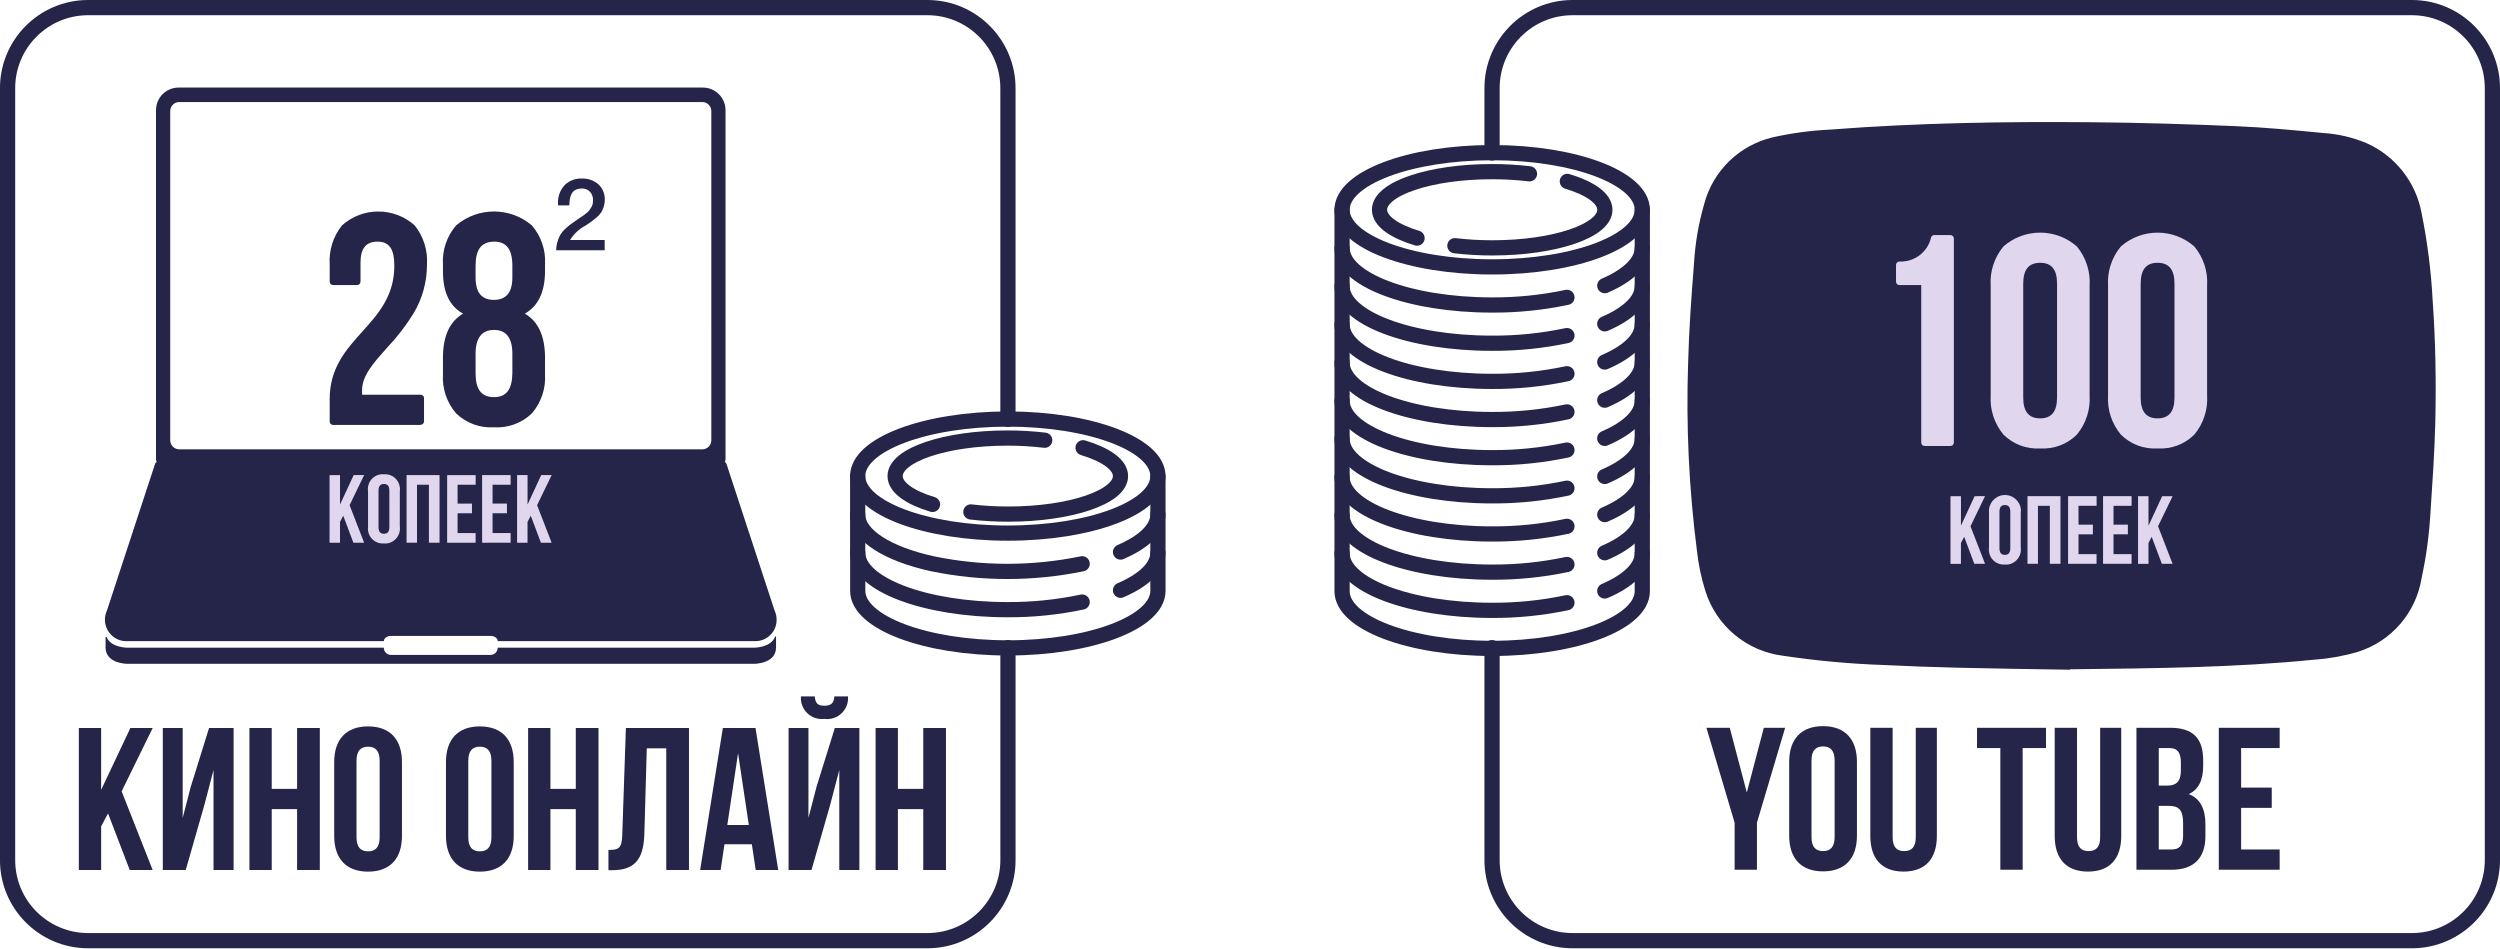
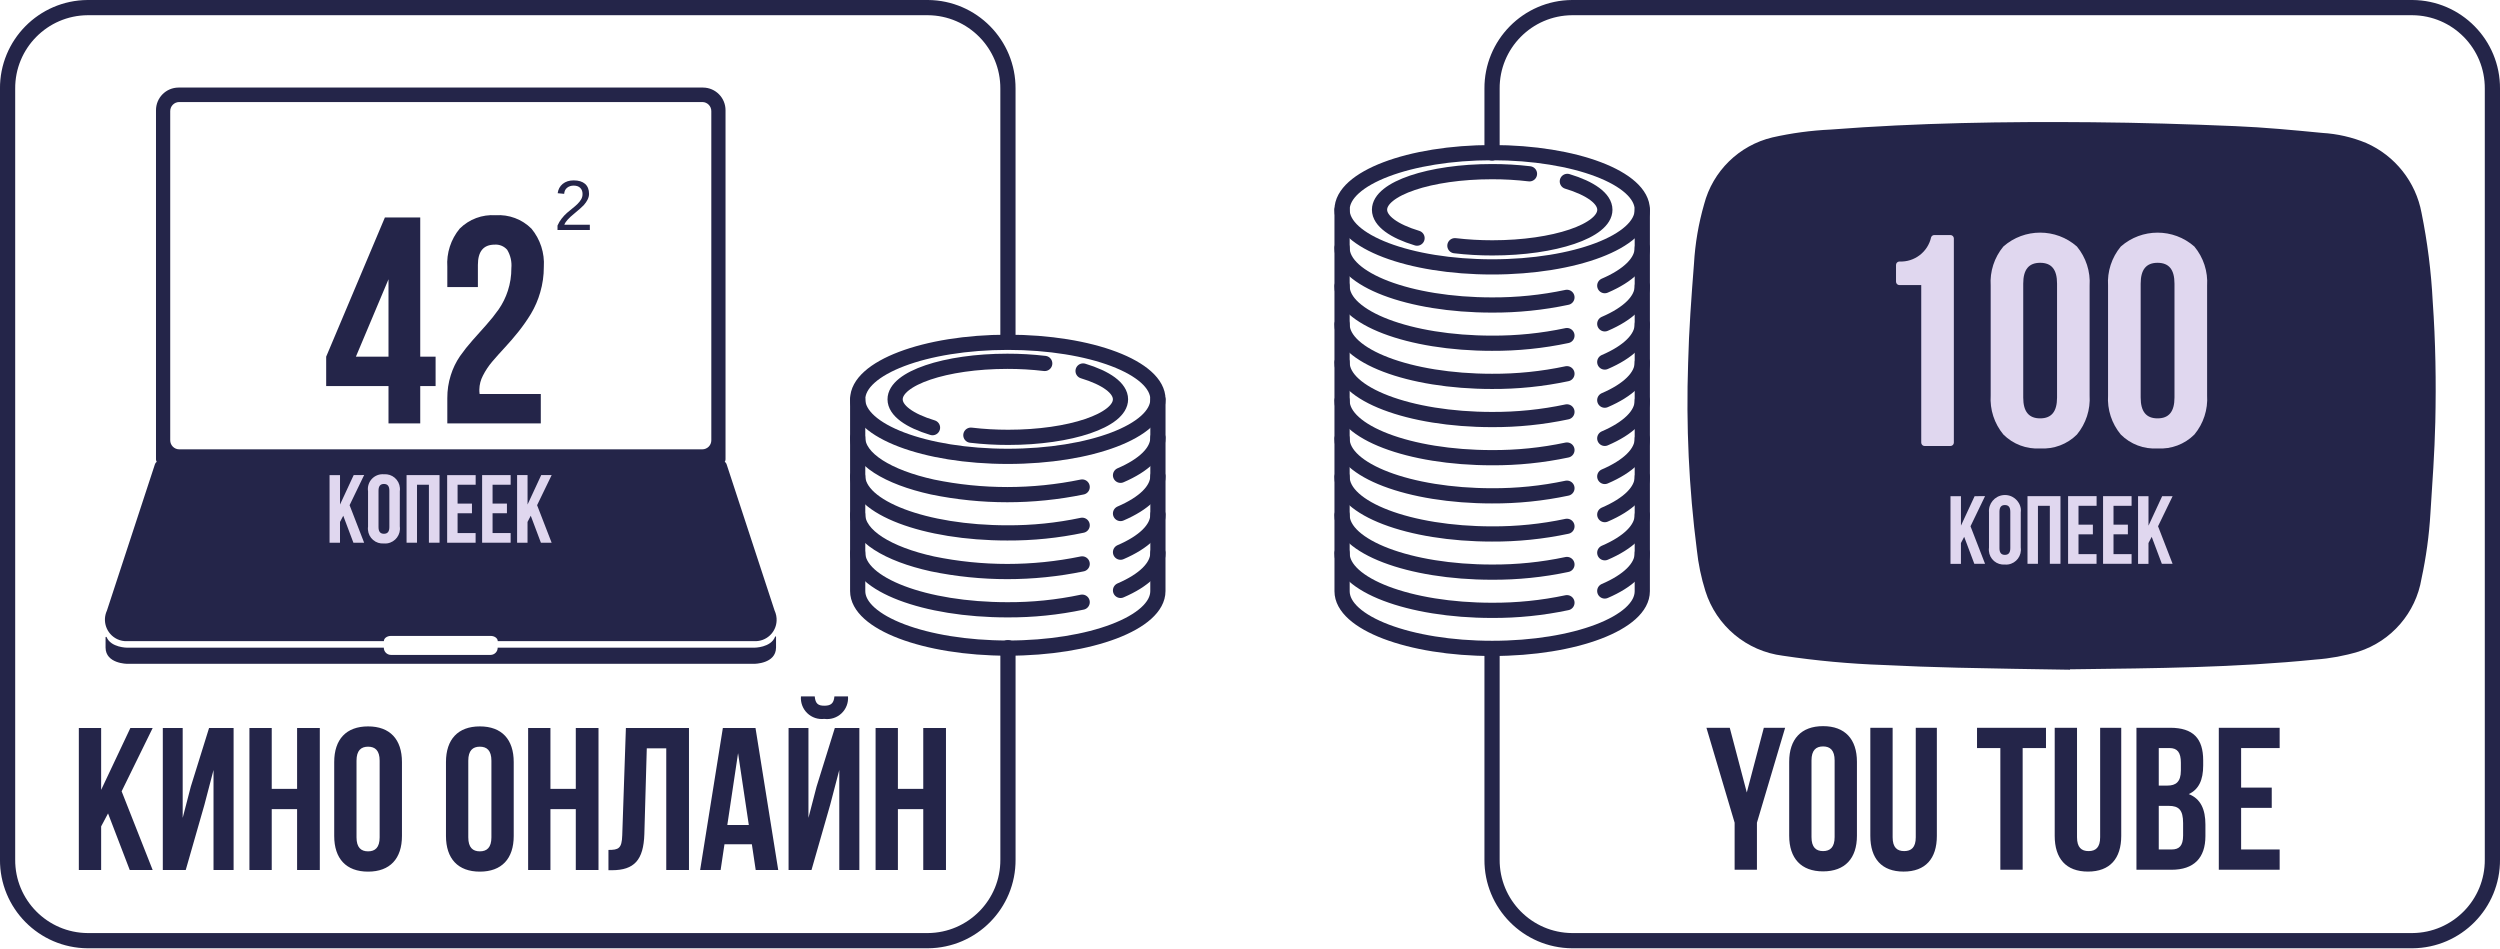
<svg xmlns="http://www.w3.org/2000/svg" width="246.5" height="93.5" viewBox="0 0 246.5 93.5">
  <g transform="translate(-38.961 -508.75)">
-     <g transform="translate(123.529 550.069)">
+     <g transform="translate(123.529 542.5)">
      <path d="M178.466,580.687c-2.263-.685-3.688-1.684-3.688-2.795,0-2.071,4.955-3.749,11.064-3.749a31.126,31.126,0,0,1,3.688.213" transform="translate(-171.088 -572.27)" fill="none" stroke="#242549" stroke-linecap="round" stroke-linejoin="round" stroke-width="1.5" />
      <path d="M197.369,575.594c2.264.684,3.689,1.683,3.689,2.794,0,2.071-4.955,3.749-11.064,3.749a31.121,31.121,0,0,1-3.689-.213" transform="translate(-175.145 -572.765)" fill="none" stroke="#242549" stroke-linecap="round" stroke-linejoin="round" stroke-width="1.5" />
      <ellipse cx="14.802" cy="5.623" rx="14.802" ry="5.623" transform="translate(0 0)" stroke-width="1.5" stroke="#242549" stroke-linecap="round" stroke-linejoin="round" fill="none" />
      <path d="M191.217,588.5a36.565,36.565,0,0,1-14.756,0c-4.411-.972-7.378-2.789-7.378-4.871v-3.749" transform="translate(-169.083 -574.23)" fill="none" stroke="#242549" stroke-linecap="round" stroke-linejoin="round" stroke-width="1.5" />
+       <path d="M191.217,588.5a36.565,36.565,0,0,1-14.756,0c-4.411-.972-7.378-2.789-7.378-4.871v-3.749" transform="translate(-169.083 -566.648)" fill="none" stroke="#242549" stroke-linecap="round" stroke-linejoin="round" stroke-width="1.5" />
      <path d="M212.766,579.877v3.749c0,1.426-1.393,2.727-3.688,3.715" transform="translate(-183.162 -574.228)" fill="none" stroke="#242549" stroke-linecap="round" stroke-linejoin="round" stroke-width="1.5" />
+       <path d="M212.766,579.877v3.749c0,1.426-1.393,2.727-3.688,3.715" transform="translate(-183.162 -566.646)" fill="none" stroke="#242549" stroke-linecap="round" stroke-linejoin="round" stroke-width="1.5" />
      <path d="M191.217,594.227a34.736,34.736,0,0,1-7.377.752c-8.15,0-14.757-2.518-14.757-5.623v-3.749" transform="translate(-169.083 -576.185)" fill="none" stroke="#242549" stroke-linecap="round" stroke-linejoin="round" stroke-width="1.5" />
+       <path d="M191.217,594.227a34.736,34.736,0,0,1-7.377.752c-8.15,0-14.757-2.518-14.757-5.623v-3.749" transform="translate(-169.083 -568.603)" fill="none" stroke="#242549" stroke-linecap="round" stroke-linejoin="round" stroke-width="1.5" />
      <path d="M212.766,585.6v3.748c0,1.427-1.393,2.728-3.688,3.715" transform="translate(-183.162 -576.181)" fill="none" stroke="#242549" stroke-linecap="round" stroke-linejoin="round" stroke-width="1.5" />
-       <path d="M198.688,591.331v3.749c0,3.1-6.627,5.623-14.8,5.623s-14.8-2.517-14.8-5.623v-3.749" transform="translate(-169.083 -578.14)" fill="none" stroke="#242549" stroke-linecap="round" stroke-linejoin="round" stroke-width="1.5" />
+       <path d="M212.766,585.6v3.748c0,1.427-1.393,2.728-3.688,3.715" transform="translate(-183.162 -568.599)" fill="none" stroke="#242549" stroke-linecap="round" stroke-linejoin="round" stroke-width="1.5" />
+       <path d="M169.083,591.331v3.749c0,3.1,6.627,5.623,14.8,5.623s14.8-2.517,14.8-5.623v-3.749" transform="translate(-169.083 -570.55)" fill="none" stroke="#242549" stroke-linecap="round" stroke-linejoin="round" stroke-width="1.5" />
    </g>
    <g transform="translate(171.288 523.8)">
      <path d="M271.054,535.628c2.269.684,3.7,1.687,3.7,2.8,0,2.074-4.964,3.755-11.086,3.755a31.22,31.22,0,0,1-3.7-.213" transform="translate(-248.842 -532.793)" fill="none" stroke="#242549" stroke-linecap="round" stroke-linejoin="round" stroke-width="1.5" />
      <path d="M252.2,540.724c-2.269-.685-3.7-1.688-3.7-2.8,0-2.075,4.964-3.755,11.086-3.755a31.08,31.08,0,0,1,3.7.214" transform="translate(-244.806 -532.295)" fill="none" stroke="#242549" stroke-linecap="round" stroke-linejoin="round" stroke-width="1.5" />
      <ellipse cx="14.802" cy="5.633" rx="14.802" ry="5.633" fill="none" stroke="#242549" stroke-linecap="round" stroke-linejoin="round" stroke-width="1.5" />
      <path d="M264.972,548.514a34.77,34.77,0,0,1-7.391.754c-8.165,0-14.783-2.523-14.783-5.633v-3.755" transform="translate(-242.798 -534.245)" fill="none" stroke="#242549" stroke-linecap="round" stroke-linejoin="round" stroke-width="1.5" />
      <path d="M286.475,539.879v3.755c0,1.428-1.4,2.737-3.7,3.726" transform="translate(-256.872 -534.245)" fill="none" stroke="#242549" stroke-linecap="round" stroke-linejoin="round" stroke-width="1.5" />
      <path d="M264.972,554.24a34.77,34.77,0,0,1-7.391.754c-8.165,0-14.783-2.523-14.783-5.633V545.6" transform="translate(-242.798 -536.201)" fill="none" stroke="#242549" stroke-linecap="round" stroke-linejoin="round" stroke-width="1.5" />
      <path d="M286.475,545.6v3.755c0,1.428-1.4,2.737-3.7,3.726" transform="translate(-256.872 -536.2)" fill="none" stroke="#242549" stroke-linecap="round" stroke-linejoin="round" stroke-width="1.5" />
      <path d="M264.972,559.952a34.758,34.758,0,0,1-7.391.754c-8.165,0-14.783-2.523-14.783-5.634v-3.755" transform="translate(-242.798 -538.152)" fill="none" stroke="#242549" stroke-linecap="round" stroke-linejoin="round" stroke-width="1.5" />
      <path d="M286.475,551.316v3.755c0,1.428-1.4,2.737-3.7,3.726" transform="translate(-256.872 -538.151)" fill="none" stroke="#242549" stroke-linecap="round" stroke-linejoin="round" stroke-width="1.5" />
      <path d="M264.972,565.664a34.774,34.774,0,0,1-7.391.754c-8.165,0-14.783-2.523-14.783-5.634v-3.755" transform="translate(-242.798 -540.102)" fill="none" stroke="#242549" stroke-linecap="round" stroke-linejoin="round" stroke-width="1.5" />
      <path d="M286.475,557.028v3.755c0,1.428-1.4,2.737-3.7,3.726" transform="translate(-256.872 -540.102)" fill="none" stroke="#242549" stroke-linecap="round" stroke-linejoin="round" stroke-width="1.5" />
      <path d="M264.972,571.378a34.73,34.73,0,0,1-7.391.754c-8.165,0-14.783-2.522-14.783-5.633v-3.755" transform="translate(-242.798 -542.054)" fill="none" stroke="#242549" stroke-linecap="round" stroke-linejoin="round" stroke-width="1.5" />
      <path d="M286.475,562.74V566.5c0,1.428-1.4,2.737-3.7,3.726" transform="translate(-256.872 -542.053)" fill="none" stroke="#242549" stroke-linecap="round" stroke-linejoin="round" stroke-width="1.5" />
      <path d="M264.972,577.089a34.726,34.726,0,0,1-7.391.754c-8.165,0-14.783-2.523-14.783-5.633v-3.755" transform="translate(-242.798 -544.004)" fill="none" stroke="#242549" stroke-linecap="round" stroke-linejoin="round" stroke-width="1.5" />
      <path d="M286.475,568.452v3.755c0,1.428-1.4,2.737-3.7,3.726" transform="translate(-256.872 -544.004)" fill="none" stroke="#242549" stroke-linecap="round" stroke-linejoin="round" stroke-width="1.5" />
      <path d="M264.972,582.8a34.73,34.73,0,0,1-7.391.754c-8.165,0-14.783-2.523-14.783-5.633v-3.755" transform="translate(-242.798 -545.955)" fill="none" stroke="#242549" stroke-linecap="round" stroke-linejoin="round" stroke-width="1.5" />
      <path d="M286.475,574.164v3.755c0,1.428-1.4,2.737-3.7,3.726" transform="translate(-256.872 -545.954)" fill="none" stroke="#242549" stroke-linecap="round" stroke-linejoin="round" stroke-width="1.5" />
      <path d="M264.972,588.515a34.8,34.8,0,0,1-7.391.754c-8.165,0-14.783-2.523-14.783-5.634V579.88" transform="translate(-242.798 -547.906)" fill="none" stroke="#242549" stroke-linecap="round" stroke-linejoin="round" stroke-width="1.5" />
      <path d="M286.475,579.876v3.755c0,1.428-1.4,2.737-3.7,3.726" transform="translate(-256.872 -547.905)" fill="none" stroke="#242549" stroke-linecap="round" stroke-linejoin="round" stroke-width="1.5" />
      <path d="M264.972,594.236a34.813,34.813,0,0,1-7.391.754c-8.165,0-14.783-2.523-14.783-5.634V585.6" transform="translate(-242.798 -549.86)" fill="none" stroke="#242549" stroke-linecap="round" stroke-linejoin="round" stroke-width="1.5" />
      <path d="M286.475,585.6v3.755c0,1.428-1.4,2.738-3.7,3.726" transform="translate(-256.872 -549.86)" fill="none" stroke="#242549" stroke-linecap="round" stroke-linejoin="round" stroke-width="1.5" />
      <path d="M272.4,591.3v3.755c0,3.111-6.627,5.634-14.8,5.634s-14.8-2.523-14.8-5.634V591.3" transform="translate(-242.798 -551.808)" fill="none" stroke="#242549" stroke-linecap="round" stroke-linejoin="round" stroke-width="1.5" />
    </g>
    <path d="M-25.72,0h2.2V-4.64L-20.74-14h-2.1l-1.68,6.38L-26.2-14h-2.3l2.78,9.36Zm7.58-10.78c0-1,.44-1.38,1.14-1.38s1.14.38,1.14,1.38v7.56c0,1-.44,1.38-1.14,1.38s-1.14-.38-1.14-1.38Zm-2.2,7.42c0,2.24,1.18,3.52,3.34,3.52s3.34-1.28,3.34-3.52v-7.28c0-2.24-1.18-3.52-3.34-3.52s-3.34,1.28-3.34,3.52Zm8-10.64V-3.34c0,2.24,1.12,3.52,3.28,3.52S-5.78-1.1-5.78-3.34V-14H-7.86V-3.2c0,1-.44,1.36-1.14,1.36s-1.14-.36-1.14-1.36V-14Zm10.52,2H.48V0h2.2V-12h2.3v-2h-6.8Zm7.66-2V-3.34C5.84-1.1,6.96.18,9.12.18S12.4-1.1,12.4-3.34V-14H10.32V-3.2c0,1-.44,1.36-1.14,1.36S8.04-2.2,8.04-3.2V-14Zm11.38,0H13.9V0h3.46c2.2,0,3.34-1.16,3.34-3.32V-4.46c0-1.48-.46-2.54-1.64-3,.98-.46,1.42-1.38,1.42-2.82v-.5C20.48-12.94,19.5-14,17.22-14Zm-.14,7.7c1,0,1.42.4,1.42,1.7v1.22C18.5-2.34,18.1-2,17.36-2H16.1V-6.3Zm.08-5.7c.78,0,1.12.44,1.12,1.44v.78c0,1.12-.5,1.48-1.32,1.48H16.1V-12Zm7.06,0h3.8v-2h-6V0h6V-2h-3.8V-6.1h3.02v-2H24.22Z" transform="translate(235.715 594.508)" fill="#242549" />
    <path d="M5.82,0H8.08L5.02-7.76,8.08-14H5.88L3-7.9V-14H.8V0H3V-4.3l.68-1.28Zm7.36-6.42.9-3.44V0h1.98V-14H13.64l-1.8,5.78-.8,3.08V-14H9.08V0h2.26ZM19.82-6h2.5V0h2.24V-14H22.32v6h-2.5v-6h-2.2V0h2.2Zm8.36-4.78c0-1,.44-1.38,1.14-1.38s1.14.38,1.14,1.38v7.56c0,1-.44,1.38-1.14,1.38s-1.14-.38-1.14-1.38Zm-2.2,7.42c0,2.24,1.18,3.52,3.34,3.52s3.34-1.28,3.34-3.52v-7.28c0-2.24-1.18-3.52-3.34-3.52s-3.34,1.28-3.34,3.52ZM39.2-10.78c0-1,.44-1.38,1.14-1.38s1.14.38,1.14,1.38v7.56c0,1-.44,1.38-1.14,1.38S39.2-2.22,39.2-3.22ZM37-3.36C37-1.12,38.18.16,40.34.16s3.34-1.28,3.34-3.52v-7.28c0-2.24-1.18-3.52-3.34-3.52S37-12.88,37-10.64ZM47.3-6h2.5V0h2.24V-14H49.8v6H47.3v-6H45.1V0h2.2ZM53.02.02h.34c2.2,0,3.12-1,3.2-3.56L56.8-12h1.92V0h2.24V-14H54.74L54.38-3.42c-.04,1.3-.36,1.44-1.36,1.44ZM67.52-14H64.3L62.06,0h2.02l.38-2.54h2.7L67.54,0h2.22ZM65.8-11.52l1.06,7.08H64.74ZM73.04,0H70.78V-14h1.96v8.86l.8-3.08L75.34-14h2.42V0H75.78V-9.86l-.9,3.44ZM75.3-17.12c-.06.74-.4.92-1,.92-.58,0-.88-.18-.94-.92H72a2.064,2.064,0,0,0,2.3,2.22,2.067,2.067,0,0,0,2.34-2.22ZM81.56-6h2.5V0H86.3V-14H84.06v6h-2.5v-6h-2.2V0h2.2Z" transform="translate(45.934 594.533)" fill="#242549" />
    <path d="M122.832,589.625Z" transform="translate(-29.267 -27.486)" fill="#e0d7ef" />
    <g transform="translate(49.308 517.384)">
      <path d="M116.235,521.473H64.5a2.231,2.231,0,0,0-2.213,2.249v34.4a.446.446,0,0,0,.443.45H118a.446.446,0,0,0,.443-.45v-34.4A2.231,2.231,0,0,0,116.235,521.473Zm.807,34.771a.891.891,0,0,1-.884.9H64.574a.892.892,0,0,1-.884-.9h0V523.8a.892.892,0,0,1,.884-.9h51.583a.892.892,0,0,1,.884.9h0Z" transform="translate(-57.253 -521.473)" fill="#242549" />
      <path d="M118.578,604.767h-25.3a.707.707,0,0,1-.7.712H82.75a.706.706,0,0,1-.7-.712h-25.3s-1.606,0-2.035-1.045a.054.054,0,0,0-.1.02v1.015c.01,1.6,2.14,1.6,2.14,1.6h61.827s2.131,0,2.141-1.6V603.71a.05.05,0,0,0-.04-.057.049.049,0,0,0-.056.04h0C120.216,604.767,118.578,604.767,118.578,604.767Z" transform="translate(-54.553 -549.539)" fill="#242549" />
      <path d="M120.549,592.141l-4.734-14.431a.442.442,0,0,0-.419-.308H59.871a.442.442,0,0,0-.419.308l-4.734,14.431a2.132,2.132,0,0,0,1.005,2.816,2.059,2.059,0,0,0,1,.2h25.3c0-.285.314-.516.7-.516h9.829c.385,0,.7.231.7.516h25.3a2.1,2.1,0,0,0,2.195-2A2.155,2.155,0,0,0,120.549,592.141Z" transform="translate(-54.521 -540.574)" fill="#242549" />
-       <path d="M104.912,561.3a4.941,4.941,0,0,1-3.732-1.368,5.4,5.4,0,0,1-1.3-3.863v-1.634c0-2.124.667-3.582,1.985-4.338-1.336-.738-1.985-2.11-1.985-4.191v-.653a5.4,5.4,0,0,1,1.3-3.863,5.772,5.772,0,0,1,7.464,0,5.4,5.4,0,0,1,1.3,3.863v.653c0,2.036-.674,3.446-1.99,4.191,1.321.755,1.99,2.216,1.99,4.338v1.634a5.4,5.4,0,0,1-1.3,3.863A4.94,4.94,0,0,1,104.912,561.3Zm0-9.6c-1.2,0-1.814.79-1.814,2.347v1.931c0,1.6.577,2.347,1.814,2.347,1.21,0,1.787-.746,1.812-2.347v-1.931C106.725,552.488,106.115,551.7,104.912,551.7Zm0-8.7c-1.238,0-1.814.755-1.814,2.378v1.159c0,1.479.594,2.2,1.814,2.2,1.2,0,1.812-.74,1.812-2.2v-1.159c0-1.63-.577-2.386-1.812-2.386Zm-7.232,18.067H89.044a.335.335,0,0,1-.332-.337h0V558.51c0-3.076,1.636-4.889,3.21-6.637,1.556-1.726,3.163-3.51,3.163-6.5,0-1.662-.5-2.379-1.665-2.379-1.122,0-1.668.671-1.668,2.053v1.891a.336.336,0,0,1-.332.337H89.044a.335.335,0,0,1-.332-.337h0v-1.683a5.6,5.6,0,0,1,1.214-3.863,5.371,5.371,0,0,1,7.164,0,5.593,5.593,0,0,1,1.215,3.863A9.338,9.338,0,0,1,97,550.036a20.731,20.731,0,0,1-2.658,3.448h0c-1.308,1.466-2.437,2.725-2.437,4.16v.446h5.779a.33.33,0,0,1,.329.33v2.3a.334.334,0,0,1-.333.331Z" transform="translate(-66.552 -527.803)" fill="#242549" />
      <g transform="translate(22.148 38.123)">
        <path d="M97.681,581.053a1.48,1.48,0,0,0,.008-.338,1.46,1.46,0,0,0-1.574-1.341,1.458,1.458,0,0,0-1.567,1.679v3.466a1.376,1.376,0,0,0-.008.338,1.457,1.457,0,0,0,1.573,1.339h0a1.43,1.43,0,0,0,.332-.009,1.47,1.47,0,0,0,1.234-1.667h0Zm-1.031,3.533c0,.442-.176.656-.535.656s-.534-.215-.534-.656v-3.6c0-.442.175-.657.534-.657h0c.361,0,.535.215.535.658Z" transform="translate(-90.754 -579.368)" fill="#e0d7ef" />
        <path d="M120.645,579.5h-1.03l-1.347,2.906V579.5h-1.031v6.67h1.028V584.12l.319-.611,1,2.659h1.058l-1.433-3.7Z" transform="translate(-98.746 -579.414)" fill="#e0d7ef" />
        <path d="M100.417,586.166h1.03V580.45h1.174v5.716h1.048V579.5h-3.252Z" transform="translate(-92.825 -579.412)" fill="#e0d7ef" />
        <path d="M91.078,579.5l-1.347,2.906V579.5H88.7v6.671h1.03v-2.053l.321-.611,1,2.659h1.058l-1.433-3.7,1.435-2.974Z" transform="translate(-88.701 -579.412)" fill="#e0d7ef" />
        <path d="M111.914,586.166h2.812v-.952h-1.782V583.26h1.417v-.952h-1.417V580.45h1.782V579.5h-2.812Z" transform="translate(-96.872 -579.412)" fill="#e0d7ef" />
        <path d="M106.593,586.166H109.4v-.952h-1.778V583.26h1.417v-.952h-1.417V580.45h1.783V579.5h-2.811Z" transform="translate(-94.999 -579.412)" fill="#e0d7ef" />
      </g>
-       <path d="M5.01-1.01V0H.23A3.144,3.144,0,0,1,.36-.86a3.389,3.389,0,0,1,.275-.665,2.4,2.4,0,0,1,.46-.56,7.028,7.028,0,0,1,.55-.47q.245-.185.675-.475l.295-.2q.265-.175.325-.22t.27-.21a1.311,1.311,0,0,0,.275-.265q.065-.1.18-.27a1.023,1.023,0,0,0,.155-.345,1.68,1.68,0,0,0,.04-.375,1.191,1.191,0,0,0-.305-.865A1.1,1.1,0,0,0,2.73-6.09a1.3,1.3,0,0,0-.52.1.907.907,0,0,0-.345.245,1.2,1.2,0,0,0-.205.385,2.19,2.19,0,0,0-.105.445q-.025.21-.035.49H.41v-.18a2.491,2.491,0,0,1,.635-1.8A2.26,2.26,0,0,1,2.76-7.07a2.316,2.316,0,0,1,1.64.575A1.981,1.981,0,0,1,5.02-4.97a2.147,2.147,0,0,1-.12.72,2.677,2.677,0,0,1-.255.55,2.413,2.413,0,0,1-.465.49q-.33.28-.49.39t-.59.4A3.878,3.878,0,0,0,1.6-1.01Z" transform="translate(44.264 16.042)" fill="#242549" />
+       <text transform="translate(44.264 18.042)" fill="#242549" font-size="7" font-family="ArialMT, Arial" baseline-shift="4">
+         <tspan x="0" y="0">2</tspan>
+       </text>
    </g>
    <path d="M365.694,589.625Z" transform="translate(-114.784 -27.486)" fill="#e0d7ef" />
    <g transform="translate(205.342 520.79)">
      <path d="M333.1,580.64c-3.7-.062-7.394-.107-11.09-.2q-3.641-.084-7.28-.265a86.794,86.794,0,0,1-9.954-.917,9.2,9.2,0,0,1-7.63-6.366,20.662,20.662,0,0,1-.845-4.055,114.154,114.154,0,0,1-.861-18.432c.08-3.265.323-6.529.577-9.786a26.706,26.706,0,0,1,1-5.876,9.157,9.157,0,0,1,6.73-6.589,33.07,33.07,0,0,1,5.739-.774c8.585-.662,17.185-.8,25.785-.722,4.715.041,9.422.186,14.13.384,2.858.12,5.711.391,8.563.668a13.4,13.4,0,0,1,4.334.994,9.409,9.409,0,0,1,5.459,6.9,59.149,59.149,0,0,1,1.1,8.731c.281,3.958.345,7.919.255,11.887-.069,3-.288,6-.481,8.995a42.379,42.379,0,0,1-.879,6.437,9.133,9.133,0,0,1-6.208,7.2,19.462,19.462,0,0,1-4.233.782c-7.909.8-15.847.861-23.784.957h-.435Z" transform="translate(-295.372 -526.645)" fill="#242549" />
      <g transform="translate(25.939 36.796)">
        <path d="M344.382,584.211a1.481,1.481,0,0,0,.008-.338,1.58,1.58,0,0,0-3.141.338v3.466a1.44,1.44,0,0,0-.008.338,1.458,1.458,0,0,0,1.573,1.339h0a1.435,1.435,0,0,0,.332-.009,1.471,1.471,0,0,0,1.234-1.667h0Zm-1.031,3.533c0,.442-.176.656-.535.656s-.534-.215-.534-.656v-3.6c0-.443.175-.657.534-.657h0c.361,0,.535.215.535.658Z" transform="translate(-337.455 -582.526)" fill="#e0d7ef" />
        <path d="M367.346,582.661h-1.03l-1.347,2.906v-2.906h-1.03v6.67h1.028v-2.053l.318-.611,1,2.66h1.059l-1.434-3.7Z" transform="translate(-345.447 -582.572)" fill="#e0d7ef" />
        <path d="M347.117,589.324h1.03v-5.717h1.173v5.717h1.049v-6.669h-3.252Z" transform="translate(-339.526 -582.57)" fill="#e0d7ef" />
        <path d="M337.779,582.659l-1.347,2.906v-2.906H335.4v6.67h1.03v-2.053l.32-.611,1,2.66h1.058l-1.434-3.7,1.435-2.974Z" transform="translate(-335.402 -582.57)" fill="#e0d7ef" />
        <path d="M358.615,589.324h2.812v-.952h-1.782v-1.955h1.417v-.952h-1.417v-1.858h1.782v-.952h-2.812Z" transform="translate(-343.573 -582.57)" fill="#e0d7ef" />
        <path d="M353.293,589.324H356.1v-.952h-1.779v-1.955h1.417v-.952h-1.417v-1.858h1.784v-.952h-2.811Z" transform="translate(-341.7 -582.57)" fill="#e0d7ef" />
      </g>
      <path d="M352.9,564.469a4.716,4.716,0,0,1-3.625-1.369,5.5,5.5,0,0,1-1.258-3.863V548.422a5.5,5.5,0,0,1,1.258-3.863,5.489,5.489,0,0,1,7.252,0,5.5,5.5,0,0,1,1.257,3.863v10.815a5.5,5.5,0,0,1-1.257,3.863,4.723,4.723,0,0,1-3.632,1.369Zm0-18.305c-1.122,0-1.667.671-1.667,2.053V559.45c0,1.38.544,2.053,1.667,2.053s1.667-.671,1.667-2.053V548.217c0-1.386-.546-2.053-1.672-2.053Zm-11.578,18.305A4.727,4.727,0,0,1,337.7,563.1a5.5,5.5,0,0,1-1.256-3.863V548.422a5.5,5.5,0,0,1,1.251-3.864,5.487,5.487,0,0,1,7.252,0,5.509,5.509,0,0,1,1.251,3.863v10.815a5.509,5.509,0,0,1-1.251,3.863,4.716,4.716,0,0,1-3.624,1.369Zm0-18.305c-1.122,0-1.669.671-1.669,2.053V559.45c0,1.38.547,2.053,1.669,2.053s1.666-.671,1.666-2.053V548.217C342.99,546.831,342.447,546.164,341.324,546.164Zm-8.843,18.065H329.93a.335.335,0,0,1-.333-.336h0V548.362h-2.154a.335.335,0,0,1-.333-.338h0v-1.651a.34.34,0,0,1,.327-.336,3.056,3.056,0,0,0,3.134-2.387.33.33,0,0,1,.309-.222h1.6a.335.335,0,0,1,.333.338h0v20.126a.335.335,0,0,1-.333.335Z" transform="translate(-306.544 -532.292)" fill="#e0d7ef" />
    </g>
-     <path d="M265.641,523.837V517.5a7.946,7.946,0,0,1,7.891-8h82.853a7.946,7.946,0,0,1,7.891,8v76a7.946,7.946,0,0,1-7.891,8H273.532a7.946,7.946,0,0,1-7.891-8V572.61" transform="translate(-79.564)" fill="none" stroke="#242549" stroke-linecap="round" stroke-linejoin="round" stroke-width="1.5" />
-     <path d="M138.346,572.61V593.5a7.946,7.946,0,0,1-7.891,8H47.6a7.946,7.946,0,0,1-7.891-8v-76a7.946,7.946,0,0,1,7.891-8h82.853a7.946,7.946,0,0,1,7.891,8v32.6" fill="none" stroke="#242549" stroke-linecap="round" stroke-linejoin="round" stroke-width="1.5" />
+     <path d="M265.641,523.837V517.5a7.946,7.946,0,0,1,7.891-8h82.853a7.946,7.946,0,0,1,7.891,8v76a7.946,7.946,0,0,1-7.891,8H273.532a7.946,7.946,0,0,1-7.891-8V573" transform="translate(-79.564)" fill="none" stroke="#242549" stroke-linecap="round" stroke-linejoin="round" stroke-width="1.5" />
+     <path d="M138.346,572.61V593.5a7.946,7.946,0,0,1-7.891,8H47.6a7.946,7.946,0,0,1-7.891-8v-76a7.946,7.946,0,0,1,7.891-8h82.853a7.946,7.946,0,0,1,7.891,8v24.6" fill="none" stroke="#242549" stroke-linecap="round" stroke-linejoin="round" stroke-width="1.5" />
+     <path d="M.411-3.682v-2.9L6.2-20.306H9.686V-6.584H11.2v2.9H9.686V0H6.556V-3.682Zm2.931-2.9H6.556v-7.632ZM12.355,0V-2.492A7.319,7.319,0,0,1,12.7-4.765a7.023,7.023,0,0,1,.906-1.869A17.13,17.13,0,0,1,14.84-8.192q.673-.758,1.345-1.508a16.964,16.964,0,0,0,1.232-1.543,7,7,0,0,0,.906-1.834,7.009,7.009,0,0,0,.347-2.23,2.975,2.975,0,0,0-.411-1.812,1.488,1.488,0,0,0-1.232-.51q-1.657,0-1.657,2v2.181H12.355v-1.982a5.376,5.376,0,0,1,1.218-3.774,4.571,4.571,0,0,1,3.54-1.324,4.571,4.571,0,0,1,3.54,1.324,5.376,5.376,0,0,1,1.218,3.774,8.763,8.763,0,0,1-.354,2.5,8.946,8.946,0,0,1-.913,2.117,16.842,16.842,0,0,1-1.232,1.763q-.673.843-1.352,1.572T16.78-6.089a7.015,7.015,0,0,0-.913,1.374,3.064,3.064,0,0,0-.354,1.374,2.455,2.455,0,0,0,.028.439h6.032V0Z" transform="translate(70.711 550.5)" fill="#242549" />
  </g>
</svg>
